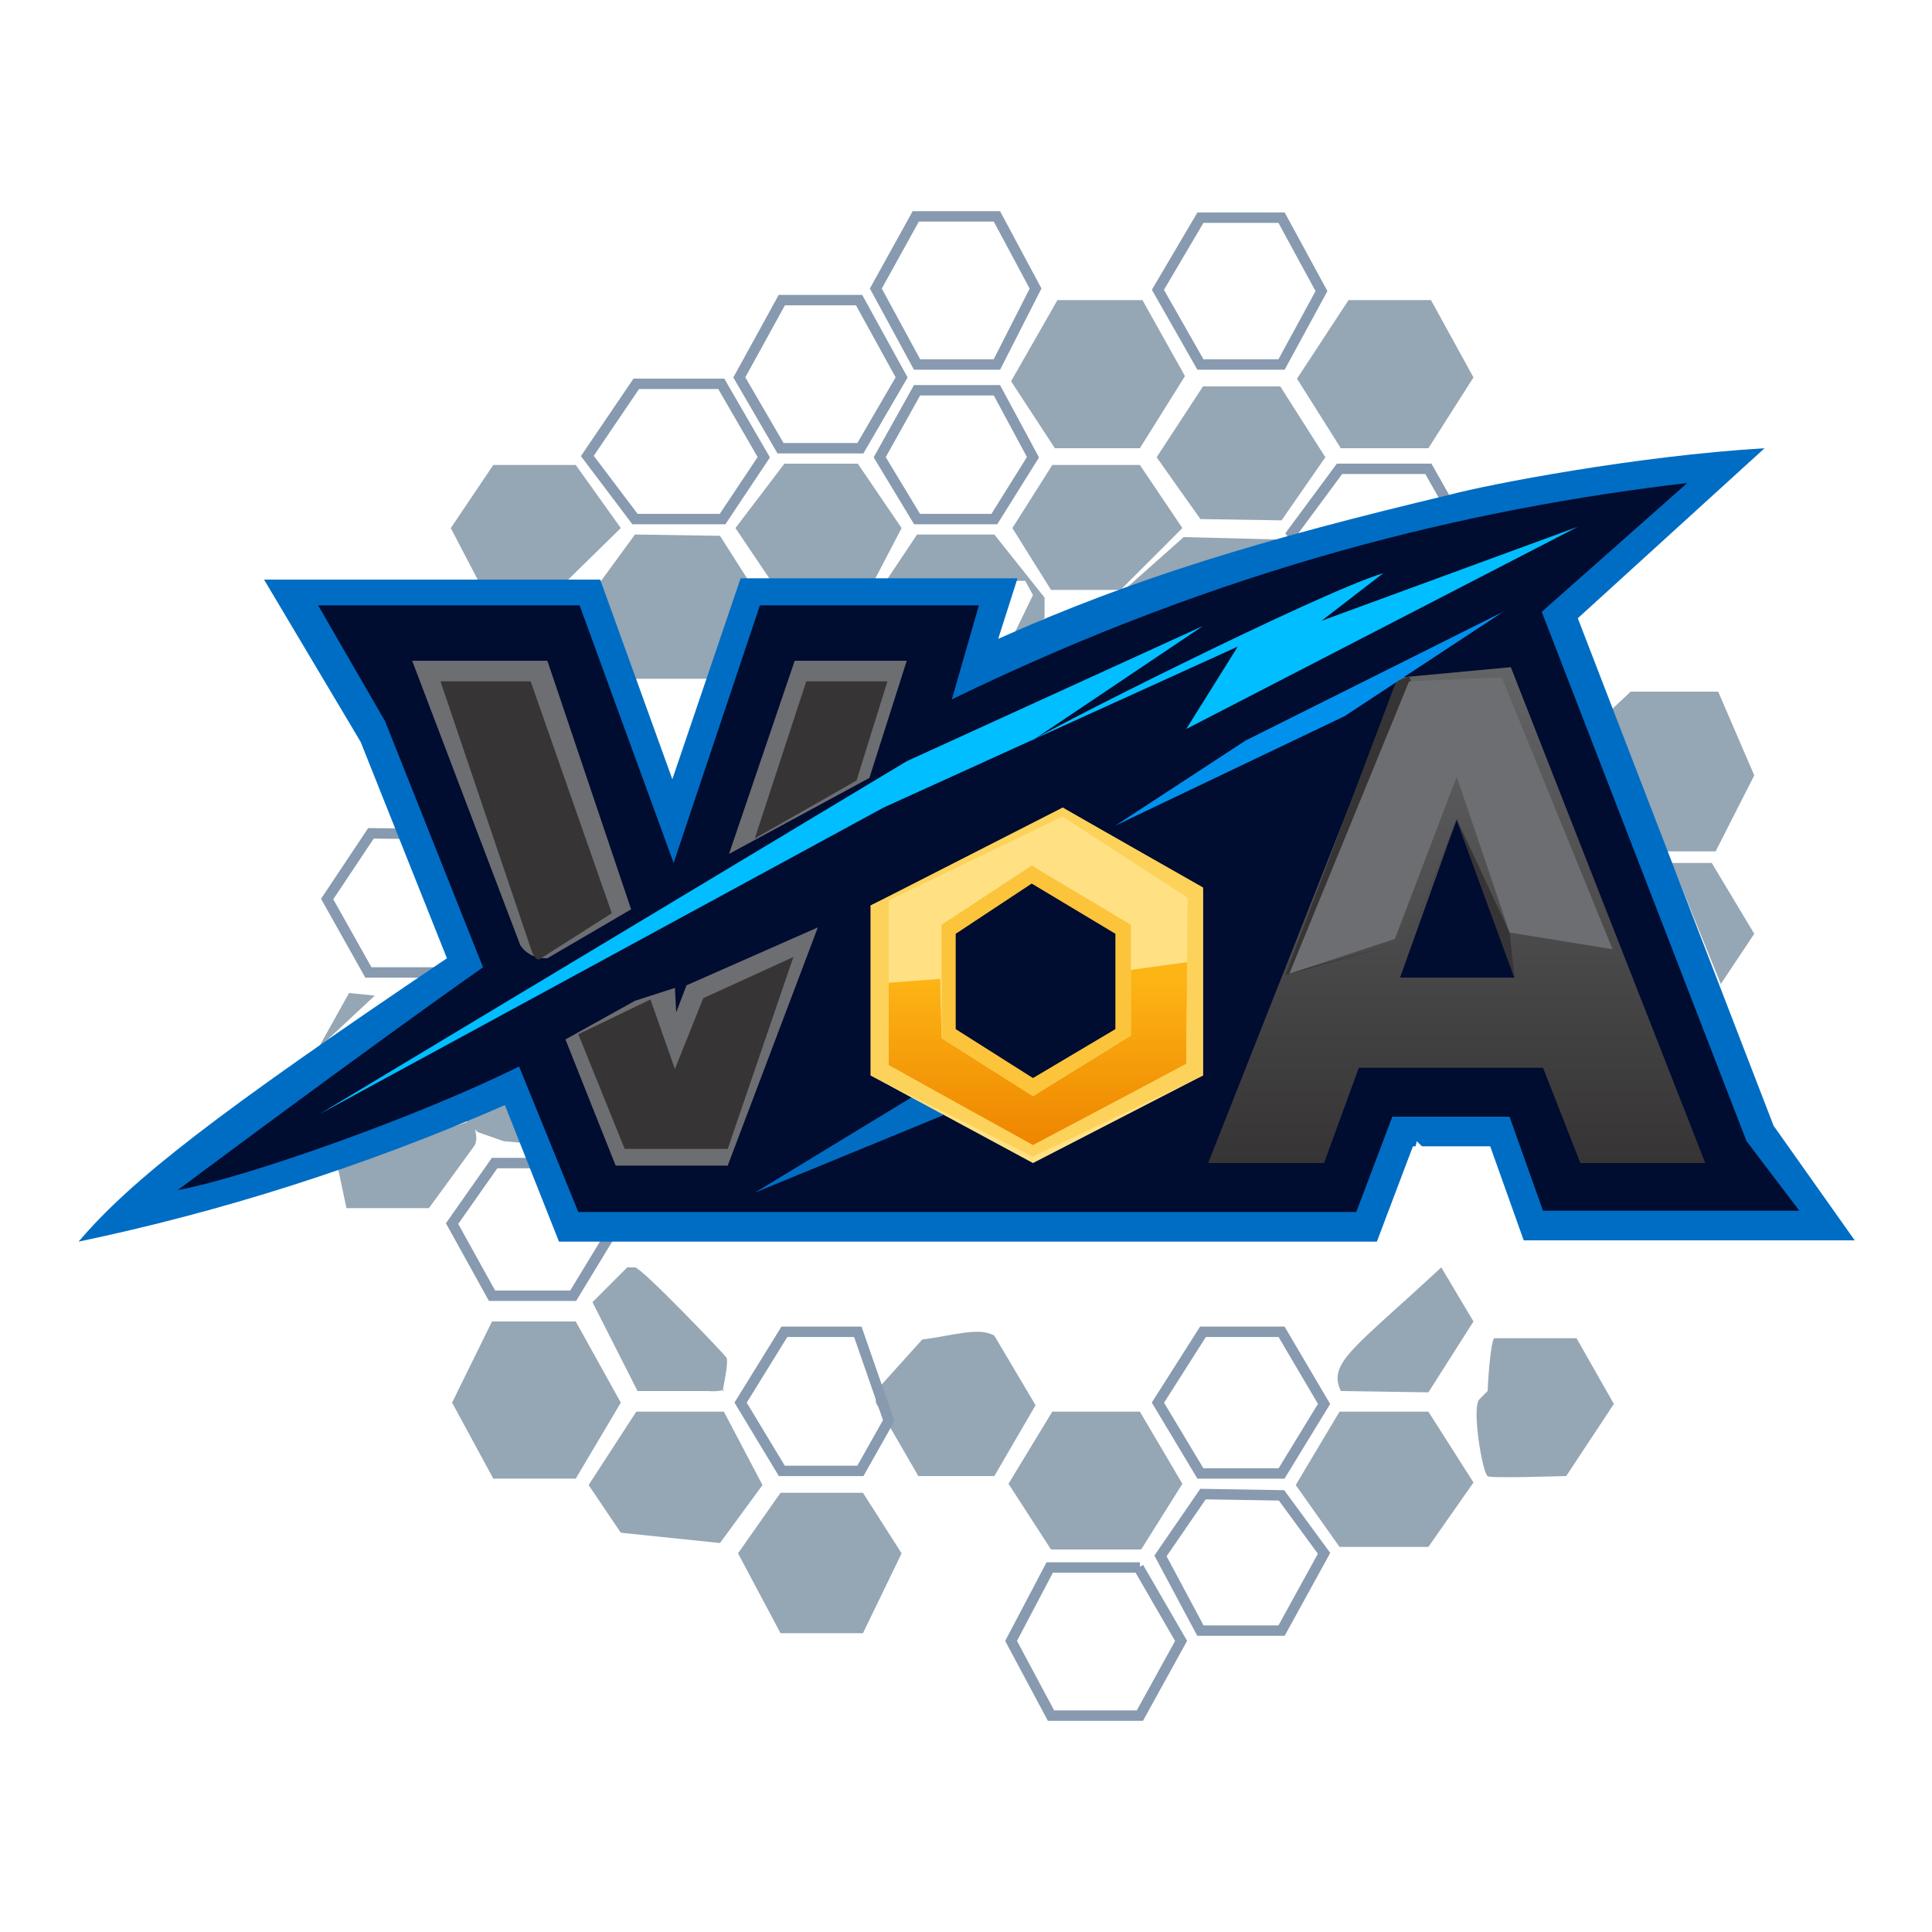
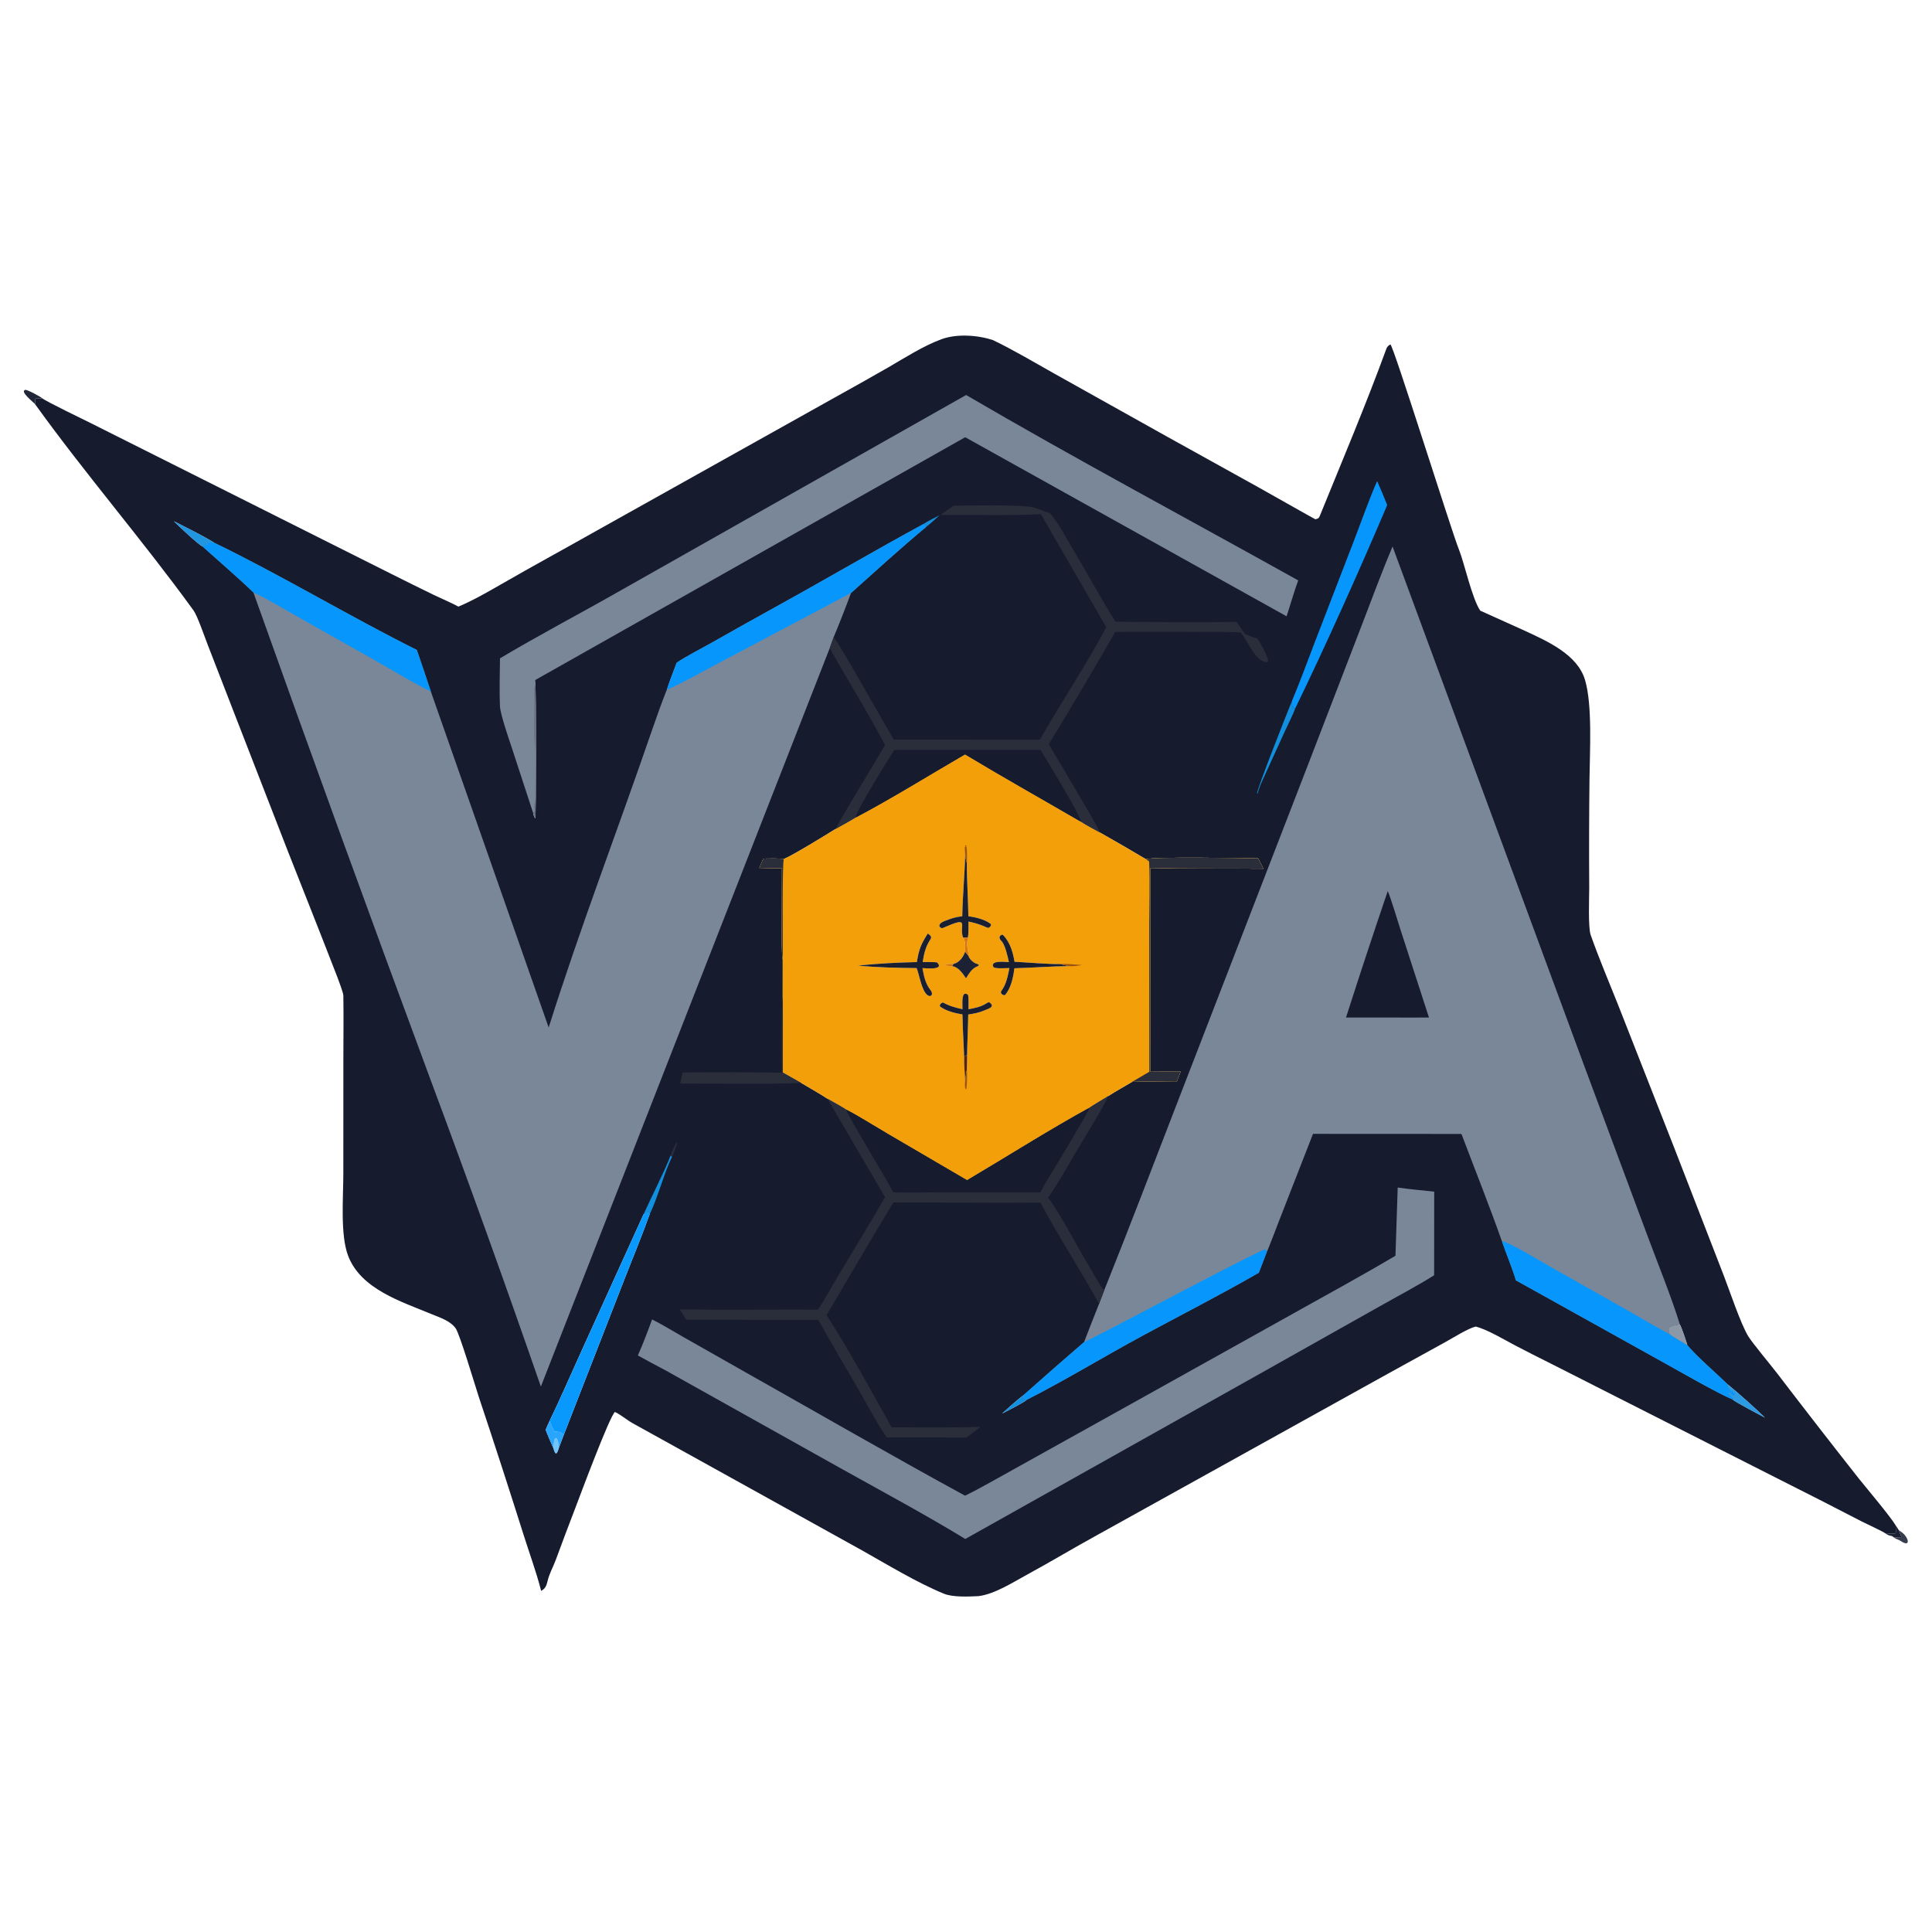
- <svg xmlns="http://www.w3.org/2000/svg" viewBox="0 0 150 150">
-   <style type="text/css">.cls-0 {fill:#95A6B4;}
- .cls-1 {fill:none;stroke:#879AAF;stroke-width:0.811;stroke-miterlimit:10;}
- .cls-2 {fill:#006DC4;}
- .cls-3 {fill:#000C30;}
- .cls-4 {fill:#006DC3;}
- .cls-5 {fill:url(#SVGID_1_);}
- .cls-6 {fill:#6D6E71;}
- .cls-7 {fill:#363435;}
- .cls-8 {fill:#FFE184;}
- .cls-9 {fill:url(#SVGID_2_);}
- .cls-10 {fill:#FCC43B;}
- .cls-11 {fill:#00BEFF;}
- .cls-12 {fill:#0091ED;}</style>
-   <polygon class="cls-0" points="44.7 36.1 38.3 36.1 35 41 37.4 45.6 43.5 45.6 48.2 41" />
-   <polygon class="cls-0" points="66.6 36 60.9 36 57.1 41 60.2 45.6 67.6 45.6 70 41" />
-   <polygon class="cls-0" points="55.9 41.6 49.3 41.5 46.3 45.6 48.8 52.7 55 52.7 58 44.9" />
-   <polygon class="cls-0" points="35.5 86.4 37.1 87.9 39.1 88.6 41.3 88.8 40 85.2" />
-   <polyline class="cls-0" points="27.1 77.1 24.7 81.4 29.1 77.3" />
-   <path class="cls-0" d="m36.6 87-10.4 3.5 0.7 3.3h6.4s3-4.1 3.5-4.8-0.2-2-0.2-2z" />
-   <polygon class="cls-0" points="38.2 102.6 35.1 108.9 38.3 114.8 44.7 114.8 48.2 108.9 44.7 102.6" />
-   <path class="cls-0" d="m46 101.1 3.5 6.9h5.5c1.1 0.1 1.6-0.3 1.1 0 0 0 0.5-2.3 0.3-2.6s-6.6-7-7.1-7-0.6 0-0.6 0l-2.7 2.7z" />
-   <polygon class="cls-0" points="48.2 119 55.9 119.8 59.2 115.3 56.2 109.6 49.4 109.6 45.7 115.3" />
-   <polygon class="cls-0" points="60.6 126.8 67 126.8 70 120.6 67 115.9 60.6 115.9 57.3 120.6" />
-   <path class="cls-0" d="m68 108.9 3.3 5.7h5.9l3.2-5.5-3.2-5.4c-1.2-0.7-3.2 0-5.6 0.3l-3.6 4" />
-   <polygon class="cls-0" points="78.3 115.2 81.6 120.3 88.6 120.3 91.8 115.2 88.5 109.6 81.7 109.6" />
-   <polygon class="cls-0" points="91.6 106.7 89.6 108.9 93.2 103.6" />
-   <polygon class="cls-0" points="93.6 103.4 99.6 103.6 99 103.1" />
-   <path class="cls-0" d="m104.3 108-0.2-0.4v0.4z" />
-   <path class="cls-0" d="m104.1 108c-1-2.2 0.9-3.2 7.8-9.6l2.5 4.2-3.5 5.5" />
-   <polygon class="cls-0" points="104 120.1 110.9 120.1 114.4 115.1 110.9 109.6 104 109.6 100.6 115.3" />
-   <path class="cls-0" d="m115.5 108c0-0.3 0.2-3.7 0.5-4.1h6.4l2.9 5.1-3.7 5.6c-0.2 0-6.1 0.2-6.1 0-0.4-0.2-1.3-5.5-0.6-6" />
-   <polygon class="cls-0" points="124.8 55.4 126.6 53.7 133.4 53.7 136.2 60.2 133.2 66.1 129.3 66.1" />
-   <polygon class="cls-0" points="129.8 67 132.9 67 136.2 72.5 133.6 76.4" />
-   <polygon class="cls-0" points="88.7 23.3 82.1 23.3 78.5 29.6 81.9 34.8 88.5 34.8 92 29.2" />
-   <polygon class="cls-0" points="88.5 36.1 81.7 36.1 78.6 41 81.6 45.8 87 45.8 91.8 41" />
-   <polygon class="cls-0" points="91.9 41.7 87.4 45.7 92 45.6 99.8 41.9" />
-   <polygon class="cls-0" points="99.4 30 93.4 30 89.8 35.5 93.2 40.3 99.5 40.4 102.9 35.5" />
-   <polygon class="cls-0" points="111.1 23.3 104.7 23.3 100.7 29.4 104.1 34.8 110.9 34.8 114.4 29.3" />
-   <polygon class="cls-1" points="56 29.8 49.4 29.8 45.6 35.4 49.3 40.3 56.1 40.3 59.3 35.5" />
-   <polygon class="cls-1" points="66.7 23.3 60.7 23.3 57.4 29.3 60.6 34.8 66.8 34.8 70 29.3" />
-   <polygon class="cls-1" points="77.4 16.8 71.1 16.8 68 22.4 71.2 28.3 77.4 28.3 80.4 22.4" />
-   <polygon class="cls-1" points="99.5 16.9 93.2 16.9 89.9 22.5 93.2 28.3 99.5 28.3 102.6 22.6" />
-   <polygon class="cls-1" points="77.4 30.3 71.2 30.3 68.3 35.5 71.2 40.3 77.2 40.3 80.2 35.5" />
-   <polygon class="cls-0" points="77.2 41.5 71.2 41.5 68.8 45.1 79.6 45.1 80.2 46.2 78.5 49.7 81.1 48 81.1 46.4" />
-   <polygon class="cls-1" points="44.6 90.3 38.4 90.3 35.1 95 38.2 100.6 44.5 100.6 47.6 95.5" />
-   <polygon class="cls-1" points="66.6 103.4 60.9 103.4 57.5 108.9 60.7 114.2 66.8 114.2 69 110.3" />
-   <polygon class="cls-1" points="99.5 116.1 93.4 116 90.1 120.8 93.2 126.6 99.5 126.6 102.8 120.6" />
-   <polyline class="cls-1" points="88.5 121.7 81.5 121.7 78.5 127.4 81.6 133.2 88.5 133.2 91.7 127.4 88.4 121.7" />
-   <polygon class="cls-1" points="99.5 103.4 93.4 103.4 89.9 108.9 93.2 114.4 99.5 114.4 102.8 109" />
-   <polygon class="cls-1" points="38.6 64.8 28.8 64.7 25.4 69.8 28.6 75.5 35.1 75.5 38.6 70.8" />
-   <polygon class="cls-1" points="110.9 36.4 104 36.4 100.3 41.4 103.6 45.6 110.9 45.6 113.5 41" />
-   <path class="cls-2" d="m137.7 87.4-15.2-39.4 14.5-13.2c-10 0.6-21.4 2.8-24.4 3.6-14.7 3.5-24.6 6.5-35.1 11.2l1.5-4.7h-21.5l-5.3 15.6-5.6-15.5h-26.1l7.5 12.6 6.7 16.8c-18.1 12.2-24.5 17.2-28.6 22 11-2.3 22.1-5.8 33.1-10.6l4.2 10.6h63.5l2.8-7.4h0.2-0.2 0.2l0.1-0.4 0.4 0.4h5.3l2.6 7.3h25.7l-6.3-8.9zm-32.5 6z" />
-   <path class="cls-3" d="m135.6 88.6-15.9-41.1 11.3-10c-17 2-35.9 6.5-57.1 16.8l2.1-7.3h-17l-6.7 20-7.3-20h-20.3l5.2 9 7.6 19.1c-9.8 6.9-23.7 17.3-23.7 17.3 5.4-1 18.9-5.8 26.5-9.6l4.6 11.3h60.4l2.8-7.4h9.1l2.6 7.3h19.9l-4.1-5.4z" />
-   <path class="cls-4" d="m73.2 86.6-14.6 6 12.5-7.6c1.5-0.7 2.2 1.6 2.1 1.6z" />
-   <linearGradient id="SVGID_1_" x1="113" x2="113" y1="51.81" y2="90.27" gradientUnits="userSpaceOnUse">
-     <stop stop-color="#636466" offset="0" />
-     <stop stop-color="#363435" offset="1" />
-   </linearGradient>
-   <path class="cls-5" d="m117.3 51.8-8.6 0.8-14.9 37.7h9l2.7-7.4h14.3l2.9 7.4h9.7l-15.1-38.5zm-8.6 24.1 4.4-12.3 4.5 12.3h-8.9z" />
-   <polyline class="cls-7" points="108.4 73.3 99.8 75.7 108.4 52.9 109.4 52.5 109.8 53.5 100.2 75.5" />
-   <polygon class="cls-6" points="109.4 52.9 116.6 52.6 125.2 73.7 117.2 72.4 113.1 60.3 108.3 72.9 100.1 75.6" />
-   <polygon class="cls-7" points="117.2 72.4 113.1 63.6 108.6 75.2 113.1 63.7 117.6 76" />
-   <polygon class="cls-6" points="53.3 76.5 63.5 72 56.5 90.5 47.8 90.5 43.9 80.7 49.3 77.7 52.4 76.7 52.5 78.6" />
-   <polygon class="cls-7" points="44.9 80.3 48.5 89.2 56.5 89.2 61.6 74.3 54.6 77.5 52.4 83 50.5 77.6" />
-   <polygon class="cls-6" points="61.7 51.3 56.6 66.3 67.5 60.4 70.4 51.3" />
-   <polygon class="cls-7" points="62.6 52.9 68.9 52.9 66.5 60.6 58.6 65.1" />
-   <path class="cls-6" d="m32 51.3 8.4 22.1c0.7 1 1.7 1 2.1 1l6.5-3.8-6.5-19.3h-10.5z" />
-   <path class="cls-7" d="m34.2 52.9 7 20.7c0.4 1.3 0.8 0.8 0.8 0.8l5.5-3.5-6.3-18h-7z" />
-   <path class="cls-8" d="m82.5 63-14.9 7.3v13.2l12.6 6.8 13.2-6.8v-14.5l-10.9-6.3zm4.1 16.9-6.4 3.8-6-3.8v-7.4l5.9-3.9 6.5 3.9v7.4z" />
-   <linearGradient id="SVGID_2_" x1="80.52" x2="80.52" y1="75.87" y2="88.91" gradientUnits="userSpaceOnUse">
-     <stop stop-color="#FDB515" offset="0" />
-     <stop stop-color="#EE8500" offset="1" />
-   </linearGradient>
-   <polygon class="cls-9" points="69 76.3 69 82.7 80.2 89 92.1 82.6 92.2 74.7 87.8 75.3 87.8 80.4 80.2 85.1 73.1 80.6 73 76" />
-   <path d="m80.2 89.8-12.6-6.3v-13.2l14.9-7.6 10.9 6.2v14.6l-13.2 6.3zm-11.2-7.1 11.2 6.2 11.9-6.3 0.1-12.9-9.7-6.3-13.5 6.5v12.8z" fill="#fdd25b" />
-   <polygon class="cls-10" points="80.2 85.1 73.1 80.6 73.1 71.8 80.1 67.2 87.8 71.8 87.8 80.4" />
-   <polygon class="cls-3" points="80.2 83.7 74.2 79.9 74.2 72.5 80.1 68.6 86.6 72.5 86.6 79.9" />
-   <path class="cls-11" d="m24.8 86.5 43.8-23.8 27.5-12.5-4 6.4 30.4-15.7-19.9 7.3 4.8-3.7c-5 1.5-27.2 12.7-27.4 13.1l13.4-9-23 10.5-45.6 27.4z" />
-   <polygon class="cls-12" points="86.6 64.1 96.7 57.5 116.7 47.5 104.4 55.6" />
+ <svg xmlns="http://www.w3.org/2000/svg" width="2048" height="2048" viewBox="0 0 2048 2048">
+   <path fill="#161B2E" d="M485.956 643.031C501.044 636.692 516.75 627.705 530.964 619.508C564.955 599.906 599.404 581.258 633.551 561.933L885.141 421.228C904.117 410.733 923.015 400.097 941.834 389.321C959.273 379.157 978.97 366.609 997.826 359.639C1014.11 353.62 1036.42 355.104 1052.69 360.584C1072.75 370.153 1096.63 384.202 1116.27 395.284L1237.55 463.079L1333.37 516.214C1338.45 518.984 1393.59 550.31 1394.36 550.467C1396.77 549.729 1397.83 549.831 1398.94 547.122C1422.98 488.027 1447.91 429.143 1469.8 369.217C1470.44 367.443 1472.24 365.933 1473.9 365.111C1477.34 366.941 1538.91 563.982 1546.57 582.625C1551.94 595.681 1560.38 634.554 1569.13 647.325L1615.96 668.459C1640.14 679.643 1672.12 693.745 1680.17 720.689C1688.19 747.517 1685.2 797.098 1684.93 825.646C1684.49 864.052 1684.39 902.461 1684.64 940.868C1684.63 951.6 1683.38 983.147 1686.17 991.044C1694.81 1015.54 1705.69 1041.23 1715.35 1065.45L1774.77 1216.78L1827.55 1352.88C1833.44 1368.23 1845.24 1403.32 1853.08 1416.28C1857.47 1423.54 1877.93 1448.01 1884.09 1456.1C1912.54 1493.32 1941.26 1530.33 1970.26 1567.13C1978.31 1577.21 2004.14 1607.72 2009.54 1617.09C2009.46 1629.09 2012.03 1624.38 1999.55 1626.02C1996.36 1623.51 1978.75 1615.52 1973.92 1613.03C1945.32 1598.18 1916.62 1583.53 1887.81 1569.09L1644.35 1445.66C1631.44 1439.25 1618.6 1432.72 1605.82 1426.05C1594.3 1419.98 1576.25 1409.1 1564.24 1406.21C1555.84 1408.32 1540.36 1418.14 1531.66 1422.92L1471.06 1456.3L1163.41 1627.03C1138.48 1640.64 1114.32 1655.31 1089.28 1668.89C1074.15 1677.09 1054.53 1689.86 1037.23 1691.97C1027.08 1692.46 1010.13 1693.32 1000.57 1689.39C971.735 1677.51 940.896 1658.72 913.884 1643.51L722.811 1537.56C705.524 1528 688.206 1518.45 670.945 1508.84C664.512 1505.26 657.584 1499.29 651.86 1496.75C646.359 1500.76 614.013 1587.67 610.049 1598.06C602.909 1616.56 595.92 1635.12 589.082 1653.73C586.109 1661.71 582.31 1667.8 580.27 1676.66C579.269 1681.01 577.705 1684.28 573.645 1686.4C568.374 1665.83 561.204 1646.64 554.861 1626.46C539.492 1577.79 523.726 1529.25 507.566 1480.83C503.819 1469.43 487.275 1413.77 482.952 1407.95C477.061 1400.01 466.392 1396.73 457.61 1393.08C425.495 1379.76 382.838 1366.73 369.136 1331.49C360.495 1309.27 363.942 1269.22 363.938 1244.63L363.987 1119.95C364.058 1098.62 364.278 1076.63 363.969 1055.26C363.929 1052.51 358.738 1038.69 357.539 1035.59C340.304 991.022 322.57 946.601 305.079 902.137L247.276 753.348L219.993 682.984C216.979 675.205 209.255 652.766 205.13 647.067C151.458 572.928 90.502 502.594 37.149 428.384C37.447 420.407 36.169 422.479 45.158 422.402C48.177 425.201 90.36 445.642 95.85 448.338L241.481 521.409L414.618 608.283C429.625 615.842 444.688 623.29 459.804 630.626C467.75 634.43 478.624 639.056 485.956 643.031ZM885.503 878.879C876.522 884.586 839.773 907.074 830.951 910.584C824.873 909.721 815.581 910.067 809.172 910.13L804.905 920.039C812.719 920.15 821.164 920.436 828.921 920.165L828.772 982.327C828.761 990.451 828.327 1010.22 829.746 1017.55C829.818 1030.78 829.811 1044.01 829.725 1057.24C830.273 1083.78 829.431 1110.4 829.844 1136.91L849.277 1147.92C857.869 1153.04 868.922 1159.26 877.097 1164.64C880.501 1166.58 894.743 1174.4 897.023 1176.29C908.502 1182.03 928.149 1194.4 939.847 1201.24L1025.12 1251.13C1066.78 1226.52 1113 1197.23 1154.85 1174.29C1156.41 1172.83 1172.26 1163.4 1175.13 1161.65C1182.73 1156.76 1192.1 1151.55 1199.98 1146.89C1212.05 1146.05 1234.41 1146.73 1247.33 1146.75L1251.51 1136.04C1240.78 1135.94 1230.04 1135.97 1219.31 1136.12L1219.33 920.077C1258.68 921.026 1299.68 920.502 1339.24 920.88C1337.64 917.342 1335.46 913.424 1333.64 909.942C1317.74 909.591 1221.33 907.986 1214.83 910.853C1198.68 901.244 1182.43 891.823 1166.06 882.591C1160.11 879.293 1151.16 874.653 1145.75 870.991C1104.57 847.078 1063.88 824.236 1022.96 799.614C985.539 821.352 944.964 846.57 907.127 866.542C900.216 870.827 892.633 874.897 885.503 878.879ZM1831.19 1467.26C1831.02 1475.08 1839.82 1475.15 1838.94 1478.04C1837.4 1483.15 1834.2 1474.95 1832.86 1476.27C1830.53 1476.64 1835.91 1480.75 1836.5 1481.21C1837.6 1482.2 1837.31 1482.55 1836.67 1483.56C1838.48 1485.68 1866.93 1500.71 1870.94 1502.72C1859.17 1491.38 1843.78 1477.6 1831.19 1467.26ZM578.414 1515.65C581.128 1522.82 583.504 1528.08 586.575 1535.07C589.012 1544.45 590.819 1540.65 592.606 1534.31L597.679 1520.92L661.086 1358.22C670.163 1334.86 680.445 1310.35 688.748 1286.89C686.662 1283.63 685.565 1285.8 682.125 1287.32L616.517 1431.84C605.45 1456.18 594.072 1482.55 582.491 1506.48C580.976 1509.53 579.755 1512.53 578.414 1515.65ZM1788.66 1425.93C1787.58 1421.97 1782.67 1407.45 1780.71 1403.89C1772.79 1406.08 1766.03 1405.42 1770.37 1414.56C1775.08 1418.15 1783.3 1422.47 1788.66 1425.93ZM567.35 720.881C564.529 740.53 569.838 855.313 565.484 862.844C565.947 865.361 566.143 865.4 567.429 867.668C568.326 865.644 568.498 731.082 567.35 720.881ZM1062.34 1498.4C1066.39 1496.37 1086.13 1486.27 1088.26 1483.92C1085.02 1482.25 1085.53 1482.4 1085.2 1478.71C1079.9 1482.66 1067.21 1493.84 1062.34 1498.4ZM227.119 575.351C215.768 568.154 196.529 558.753 184.27 552.49C189.125 557.389 209.882 576.914 214.834 579.414C218.463 576.785 216.966 578.349 220.382 577.156C221.392 575.28 219.1 575.567 218.51 574.569L218.553 574.523C217.804 574.73 226.766 575.361 227.119 575.351Z" />
+   <path fill="#7A8799" d="M1476.15 579.291L1678.49 1127.5L1746.45 1310.12C1756.9 1338.2 1772.05 1375.62 1780.71 1403.89C1772.79 1406.08 1766.03 1405.42 1770.37 1414.56C1775.08 1418.15 1783.3 1422.47 1788.66 1425.93C1798.96 1438.36 1819.1 1455.42 1831.19 1467.26C1831.02 1475.08 1839.82 1475.15 1838.94 1478.04C1837.4 1483.15 1834.2 1474.95 1832.86 1476.27C1830.53 1476.64 1835.91 1480.75 1836.5 1481.21C1837.6 1482.2 1837.31 1482.55 1836.67 1483.56C1820.75 1476.99 1778 1452.33 1761.22 1443.08L1606.92 1357.22C1603.17 1344.47 1596.62 1329.02 1592.12 1315.81C1578.43 1277.15 1563.66 1240.24 1549.2 1202.03L1391.84 1201.95L1356.91 1291.41C1355.23 1295.71 1344.43 1324.29 1342.89 1327.01L1334.41 1349.14C1295.11 1371.87 1250.59 1394.58 1210.31 1416.37C1170.68 1437.82 1127.75 1463.89 1088.26 1483.92C1085.02 1482.25 1085.53 1482.4 1085.2 1478.71C1106.34 1459.84 1127.66 1441.17 1149.15 1422.71C1154.35 1409.14 1159.65 1395.61 1165.05 1382.13L1170.42 1368.01C1197.62 1300.21 1223.94 1230.92 1250.37 1162.71L1387.74 807.582L1444.19 661.009C1454.4 634.543 1465.12 605.35 1476.15 579.291Z" />
+   <path fill="#0797FC" d="M1592.12 1315.81C1597.55 1315.41 1637.26 1339.29 1644.25 1343.27L1727.19 1390.13C1740.92 1397.89 1756.57 1407.36 1770.37 1414.56C1775.08 1418.15 1783.3 1422.47 1788.66 1425.93C1798.96 1438.36 1819.1 1455.42 1831.19 1467.26C1831.02 1475.08 1839.82 1475.15 1838.94 1478.04C1837.4 1483.15 1834.2 1474.95 1832.86 1476.27C1830.53 1476.64 1835.91 1480.75 1836.5 1481.21C1837.6 1482.2 1837.31 1482.55 1836.67 1483.56C1820.75 1476.99 1778 1452.33 1761.22 1443.08L1606.92 1357.22C1603.17 1344.47 1596.62 1329.02 1592.12 1315.81Z" />
+   <path fill="#0797FC" d="M1149.15 1422.71C1173.37 1411.48 1335.5 1324.32 1341.78 1324.22L1342.89 1327.01L1334.41 1349.14C1295.11 1371.87 1250.59 1394.58 1210.31 1416.37C1170.68 1437.82 1127.75 1463.89 1088.26 1483.92C1085.02 1482.25 1085.53 1482.4 1085.2 1478.71C1106.34 1459.84 1127.66 1441.17 1149.15 1422.71Z" />
+   <path fill="#161B2E" d="M1471.08 944.566C1474.05 951.039 1482.23 978.267 1484.79 986.183L1514.76 1078.61C1499.53 1078.78 1484.01 1078.61 1468.75 1078.59L1426.83 1078.59C1441.17 1033.78 1455.92 989.106 1471.08 944.566Z" />
+   <path fill="#7A8799" d="M717.27 702.504C726.268 696.299 744.534 686.865 754.723 681.139C778.566 667.606 802.487 654.214 826.488 640.965C877.663 612.755 928.323 582.929 979.654 555.1C980.412 556.221 981.148 557.356 981.861 558.506C955.327 580.426 927.906 605.591 902.129 628.583C896.303 644.318 890.167 659.937 883.726 675.43L879.544 687.056L573.34 1469.85C535.468 1360.53 496.321 1251.66 455.908 1143.26C392.365 971.906 329.93 800.143 268.608 627.982C252.259 612.229 231.915 594.807 214.834 579.414C218.463 576.785 216.966 578.349 220.382 577.156C221.392 575.28 219.1 575.567 218.51 574.569L218.553 574.523C217.804 574.73 226.766 575.361 227.119 575.351C298.142 609.756 370.803 653.558 441.847 688.965C446.902 703.659 451.868 718.384 456.747 733.137L581.619 1089.2C614.725 984.08 654.883 879.597 690.7 775.323C695.729 760.68 701.13 745.542 706.825 731.154C709.658 722.152 713.938 711.483 717.27 702.504Z" />
+   <path fill="#0797FC" d="M214.834 579.414C218.463 576.785 216.966 578.349 220.382 577.156C221.392 575.28 219.1 575.567 218.51 574.569L218.553 574.523C217.804 574.73 226.766 575.361 227.119 575.351C298.142 609.756 370.803 653.558 441.847 688.965C446.902 703.659 451.868 718.384 456.747 733.137C439.26 724.578 415.231 710.184 398.067 700.367L316.062 654.091C302.45 646.417 282.359 634.281 268.608 627.982C252.259 612.229 231.915 594.807 214.834 579.414Z" />
+   <path fill="#0797FC" d="M717.27 702.504C726.268 696.299 744.534 686.865 754.723 681.139C778.566 667.606 802.487 654.214 826.488 640.965C877.663 612.755 928.323 582.929 979.654 555.1C980.412 556.221 981.148 557.356 981.861 558.506C955.327 580.426 927.906 605.591 902.129 628.583L767.245 700.032C753.365 707.27 719.439 726.238 706.825 731.154C709.658 722.152 713.938 711.483 717.27 702.504Z" />
+   <path fill="#F29F0A" d="M907.127 866.542C944.964 846.57 985.539 821.352 1022.96 799.614C1063.88 824.236 1104.57 847.078 1145.75 870.991C1151.16 874.653 1160.11 879.293 1166.06 882.591C1182.43 891.823 1198.68 901.244 1214.83 910.853C1221.33 907.986 1317.74 909.591 1333.64 909.942C1335.46 913.424 1337.64 917.342 1339.24 920.88C1299.68 920.502 1258.68 921.026 1219.33 920.077L1219.31 1136.12C1230.04 1135.97 1240.78 1135.94 1251.51 1136.04L1247.33 1146.75C1234.41 1146.73 1212.05 1146.05 1199.98 1146.89C1192.1 1151.55 1182.73 1156.76 1175.13 1161.65C1172.26 1163.4 1156.41 1172.83 1154.85 1174.29C1113 1197.23 1066.78 1226.52 1025.12 1251.13L939.847 1201.24C928.149 1194.4 908.502 1182.03 897.023 1176.29C894.743 1174.4 880.501 1166.58 877.097 1164.64C868.922 1159.26 857.869 1153.04 849.277 1147.92L829.844 1136.91C829.431 1110.4 830.273 1083.78 829.725 1057.24C829.811 1044.01 829.818 1030.78 829.746 1017.55C828.327 1010.22 828.761 990.451 828.772 982.327L828.921 920.165C821.164 920.436 812.719 920.15 804.905 920.039L809.172 910.13C815.581 910.067 824.873 909.721 830.951 910.584C839.773 907.074 876.522 884.586 885.503 878.879C892.633 874.897 900.216 870.827 907.127 866.542ZM971.932 1019.86C951.031 1020.25 930.155 1021.47 909.352 1023.52C928.286 1025.54 952.552 1026.04 971.695 1026.22C974.36 1033.37 975.161 1040.58 978.966 1049.01C984.031 1060.24 991.033 1055.52 986.419 1049.6C980.845 1042.46 979.475 1035 977.858 1026.22C980.186 1026.21 1001.76 1028.82 993.405 1020.31C992.846 1019.74 980.388 1019.81 978.078 1019.77C979.554 1010.85 981.045 1003.76 986.131 995.981C988.259 992.727 986.105 991.584 983.501 989.542C976.171 1001.19 974.105 1006.21 971.932 1019.86ZM1022 1120.12C1021.7 1128.39 1022.84 1137.58 1023.09 1146.14C1023.83 1141.48 1023.91 1138.35 1024.95 1133.59C1024.98 1128.46 1025.31 1123.33 1025.18 1118.21C1025.35 1104.1 1026.2 1089.81 1026.36 1075.43C1032.29 1074.52 1037.71 1073.59 1043.51 1071.06C1047.2 1069.44 1055.76 1067.39 1048.75 1062.52C1047.83 1061.88 1045.09 1064.06 1044.58 1064.23C1039.13 1067.58 1032.81 1068.6 1026.63 1069.84C1026.6 1066.2 1027.12 1057.75 1026.08 1054.62C1025.81 1053.8 1022.55 1052.44 1021.45 1054.49C1019.52 1058.06 1020.29 1065.96 1020.25 1069.8C1012.92 1068.12 1006.6 1066.55 999.964 1062.86C998.525 1062.05 994.836 1065.62 996.789 1067.18C1003.59 1071.99 1012.18 1073.97 1020.23 1075.33C1020.45 1090.1 1021.53 1105.27 1022 1120.12ZM1010.71 1021.81C1009.25 1021.79 1003.12 1021.37 1002.33 1022.7C1002.39 1022.82 1002.45 1022.95 1002.51 1023.08L1004.13 1023.67L1003.22 1023.49C1005.52 1024.26 1006.82 1024.12 1009.24 1024.11C1016.25 1025.24 1020.26 1031.64 1024.01 1037.03C1026.92 1032.42 1029.87 1027.17 1035.03 1024.86C1037.13 1023.92 1039.05 1022.95 1036.11 1021.91C1035.54 1021.71 1034.97 1021.51 1034.41 1021.31C1031.05 1019.87 1027.66 1016.65 1026.62 1013.19C1026.4 1004.15 1024.13 1005.68 1025.89 994.127C1026.92 989.314 1026.54 982.108 1026.69 976.885C1027.95 977.182 1029.21 977.472 1030.47 977.755C1036.07 978.971 1041.57 981.146 1046.76 983.447C1048.69 984.305 1051.72 980.535 1049.97 979.219C1043.65 974.484 1033.9 972.225 1026.51 971.231C1026.3 952.767 1024.78 932.457 1024.89 914.628C1023.58 910.51 1023.56 909.507 1023.13 904.977C1022.74 926.337 1020.42 949.212 1020.03 971.235C1011.42 972.373 1008.74 973.52 1001.58 976.237C991.59 980.026 997.002 984.785 999.393 983.733C1029.56 970.451 1016.18 980.639 1020.83 993.656C1023.96 997.883 1022.98 1003.49 1023.08 1008.78C1021.13 1014.53 1016.94 1020.37 1010.71 1021.81ZM1075.32 1026.41C1094.16 1025.9 1114.84 1024.27 1133.04 1024.1C1129.99 1023.45 1126.96 1022.73 1123.94 1021.95C1111.42 1022.18 1088.92 1020.17 1075.45 1019.54C1073.68 1009.07 1070.86 999.244 1063.34 991.149C1062.3 990.025 1056.62 992.569 1061.5 997.448C1065.5 1001.44 1068.29 1014.37 1069.48 1019.87C1066.63 1019.89 1049.26 1017.47 1053 1025C1054.1 1027.21 1066.89 1026.19 1070.03 1026.18C1068.45 1033.98 1066.7 1043.5 1061.77 1049.96C1059.07 1053.52 1064.55 1055.84 1065.58 1054.6C1071.87 1047.03 1074.08 1035.91 1075.32 1026.41Z" />
+   <path fill="#2A2E3B" d="M1214.83 910.853C1221.33 907.986 1317.74 909.591 1333.64 909.942C1335.46 913.424 1337.64 917.342 1339.24 920.88C1299.68 920.502 1258.68 921.026 1219.33 920.077L1219.31 1136.12C1230.04 1135.97 1240.78 1135.94 1251.51 1136.04L1247.33 1146.75C1234.41 1146.73 1212.05 1146.05 1199.98 1146.89L1218.32 1136.12L1218.22 980.724C1218.28 959.638 1218.96 935.558 1218.18 914.323C1218.11 912.365 1217.23 912.541 1214.83 910.853Z" />
+   <path fill="#2A2E3B" d="M809.172 910.13C815.581 910.067 824.873 909.721 830.951 910.584C828.921 913.687 830.042 1005.24 829.746 1017.55C828.327 1010.22 828.761 990.451 828.772 982.327L828.921 920.165C821.164 920.436 812.719 920.15 804.905 920.039L809.172 910.13Z" />
+   <path fill="#161B2E" fill-opacity="0.984" d="M983.501 989.542C986.105 991.584 988.259 992.727 986.131 995.981C981.045 1003.76 979.554 1010.85 978.078 1019.77C980.388 1019.81 992.846 1019.74 993.405 1020.31C1001.76 1028.82 980.186 1026.21 977.858 1026.22C979.475 1035 980.845 1042.46 986.419 1049.6C991.033 1055.52 984.031 1060.24 978.966 1049.01C975.161 1040.58 974.36 1033.37 971.695 1026.22C952.552 1026.04 928.286 1025.54 909.352 1023.52C930.155 1021.47 951.031 1020.25 971.932 1019.86C974.105 1006.21 976.171 1001.19 983.501 989.542Z" />
+   <path fill="#161B2E" fill-opacity="0.988" d="M1069.48 1019.87C1068.29 1014.37 1065.5 1001.44 1061.5 997.448C1056.62 992.569 1062.3 990.025 1063.34 991.149C1070.86 999.244 1073.68 1009.07 1075.45 1019.54C1088.92 1020.17 1111.42 1022.18 1123.94 1021.95C1126.96 1022.73 1129.99 1023.45 1133.04 1024.1C1114.84 1024.27 1094.16 1025.9 1075.32 1026.41C1074.08 1035.91 1071.87 1047.03 1065.58 1054.6C1064.55 1055.84 1059.07 1053.52 1061.77 1049.96C1066.7 1043.5 1068.45 1033.98 1070.03 1026.18C1066.89 1026.19 1054.1 1027.21 1053 1025C1049.26 1017.47 1066.63 1019.89 1069.48 1019.87Z" />
+   <path fill="#161B2E" fill-opacity="0.984" d="M1023.13 904.977C1023.56 909.507 1023.58 910.51 1024.89 914.628C1024.78 932.457 1026.3 952.767 1026.51 971.231C1033.9 972.225 1043.65 974.484 1049.97 979.219C1051.72 980.535 1048.69 984.305 1046.76 983.447C1041.57 981.146 1036.07 978.971 1030.47 977.755C1029.21 977.472 1027.95 977.182 1026.69 976.885C1026.54 982.108 1026.92 989.314 1025.89 994.127L1020.83 993.656C1016.18 980.639 1029.56 970.451 999.393 983.733C997.002 984.785 991.59 980.026 1001.58 976.237C1008.74 973.52 1011.42 972.373 1020.03 971.235C1020.42 949.212 1022.74 926.337 1023.13 904.977Z" />
+   <path fill="#161B2E" fill-opacity="0.984" d="M1020.25 1069.8C1020.29 1065.96 1019.52 1058.06 1021.45 1054.49C1022.55 1052.44 1025.81 1053.8 1026.08 1054.62C1027.12 1057.75 1026.6 1066.2 1026.63 1069.84C1032.81 1068.6 1039.13 1067.58 1044.58 1064.23C1045.09 1064.06 1047.83 1061.88 1048.75 1062.52C1055.76 1067.39 1047.2 1069.44 1043.51 1071.06C1037.71 1073.59 1032.29 1074.52 1026.36 1075.43C1026.2 1089.81 1025.35 1104.1 1025.18 1118.21C1024.1 1119.03 1023.18 1119.47 1022 1120.12C1021.53 1105.27 1020.45 1090.1 1020.23 1075.33C1012.18 1073.97 1003.59 1071.99 996.789 1067.18C994.836 1065.62 998.525 1062.05 999.964 1062.86C1006.6 1066.55 1012.92 1068.12 1020.25 1069.8Z" />
+   <path fill="#161B2E" fill-opacity="0.969" d="M1023.08 1008.78C1024.25 1010.34 1025.38 1011.7 1026.62 1013.19C1027.66 1016.65 1031.05 1019.87 1034.41 1021.31C1034.97 1021.51 1035.54 1021.71 1036.11 1021.91C1039.05 1022.95 1037.13 1023.92 1035.03 1024.86C1029.87 1027.17 1026.92 1032.42 1024.01 1037.03C1020.26 1031.64 1016.25 1025.24 1009.24 1024.11L1010.71 1021.81C1016.94 1020.37 1021.13 1014.53 1023.08 1008.78Z" />
+   <path fill="#522203" fill-opacity="0.988" d="M1022 1120.12C1023.18 1119.47 1024.1 1119.03 1025.18 1118.21C1025.31 1123.33 1024.98 1128.46 1024.95 1133.59C1023.91 1138.35 1023.83 1141.48 1023.09 1146.14C1022.84 1137.58 1021.7 1128.39 1022 1120.12Z" />
+   <path fill="#D8720B" fill-opacity="0.984" d="M1020.83 993.656L1025.89 994.127C1024.13 1005.68 1026.4 1004.15 1026.62 1013.19C1025.38 1011.7 1024.25 1010.34 1023.08 1008.78C1022.98 1003.49 1023.96 997.883 1020.83 993.656Z" />
+   <path fill="#9A5312" d="M1023.13 904.977C1022.76 902.381 1022.97 900.551 1022.74 898.053L1023.83 897.213L1022.74 896.926L1023.6 896.242C1023.54 895.947 1023.48 895.651 1023.42 895.356C1025.63 896.516 1025.06 912.038 1024.89 914.628C1023.58 910.51 1023.56 909.507 1023.13 904.977Z" />
+   <path fill="#9A5312" d="M1123.94 1021.95C1131.88 1021.55 1138.84 1022.42 1146.76 1022.93C1142.37 1023.79 1137.5 1024.56 1133.04 1024.1C1129.99 1023.45 1126.96 1022.73 1123.94 1021.95Z" />
+   <path fill="#9A5312" d="M1023.09 1146.14C1023.83 1141.48 1023.91 1138.35 1024.95 1133.59C1025.23 1140.04 1025.23 1147.98 1024.4 1154.37C1024.22 1154.43 1024.03 1154.5 1023.85 1154.57C1022.4 1153.94 1022.9 1147.6 1023.09 1146.14Z" />
+   <path fill="#D8720B" fill-opacity="0.988" d="M1009.24 1024.11C1006.82 1024.12 1005.52 1024.26 1003.22 1023.49L1004.13 1023.67L1002.51 1023.08C1002.45 1022.95 1002.39 1022.82 1002.33 1022.7C1003.12 1021.37 1009.25 1021.79 1010.71 1021.81L1009.24 1024.11Z" />
+   <path fill="#7A8799" d="M1024.12 418.722C1138.21 485.442 1260.18 550.566 1376.15 615.241C1371.93 626.696 1367.79 641.326 1363.83 653.302L1023.16 463.485L567.35 720.881C564.529 740.53 569.838 855.313 565.484 862.844L543.326 795.071C540.091 785.196 530.414 757.703 529.97 748.659C529.257 734.133 529.836 712.858 530.019 697.862C569.028 674.49 614.098 650.819 654.164 628.034L1024.12 418.722Z" />
+   <path fill="#7A8799" d="M1481.62 1258.84C1493.81 1260.63 1507.95 1261.84 1520.32 1263.17L1520.24 1351.82C1503.85 1362.28 1480.11 1374.8 1462.9 1384.57L1339.29 1454.1L1023.22 1631.39C982.775 1606.63 934.598 1580.69 892.934 1557.45L705.961 1452.9C695.975 1447.65 686.039 1442.3 676.153 1436.85C681.609 1424.62 686.658 1411.29 691.214 1398.71C699.755 1402.72 715.447 1412.24 724.139 1417.17L789.61 1454.3C866.421 1497.63 945.671 1543.33 1022.98 1585.47C1038.67 1577.98 1061.23 1564.77 1076.98 1556.17L1204.04 1485.44L1376.98 1388.99C1410.76 1370.09 1446.05 1350.86 1479.25 1331.11L1481.62 1258.84Z" />
+   <path fill="#2A2E3B" d="M1175.13 1161.65C1166.08 1179.83 1151.26 1203.13 1140.68 1221.09C1132.91 1234.29 1119.56 1257.95 1111 1269.54C1126.62 1290.62 1140.56 1319.78 1154.58 1342.38C1158.18 1348.19 1166.32 1363.66 1170.42 1368.01L1165.05 1382.13C1145.59 1346.62 1121.23 1309.33 1102.95 1274.87C1051.11 1275.35 998.848 1274.55 946.97 1274.73C923.089 1313.98 899.64 1354.46 876.19 1394.07C898.332 1428.11 924.982 1477.04 945.205 1513.03C976.034 1513.03 1008.67 1513.53 1039.34 1512.55C1034.9 1516.53 1029.13 1520.37 1024.21 1523.87L940.057 1523.79C930.947 1510.98 918.995 1488.47 910.772 1474.23C896.455 1449.43 881.299 1424.15 867.521 1399.15L727.686 1398.99L720.546 1388.07C769.013 1388.63 818.469 1388.11 867.047 1388.25C870.338 1383.46 873.613 1378.18 876.492 1373.12C896.435 1338.08 918.319 1304 938.138 1268.92L877.097 1164.64C880.501 1166.58 894.743 1174.4 897.023 1176.29C908.502 1182.03 928.149 1194.4 939.847 1201.24L1025.12 1251.13C1066.78 1226.52 1113 1197.23 1154.85 1174.29C1156.41 1172.83 1172.26 1163.4 1175.13 1161.65Z" />
+   <path fill="#161B2E" d="M1025.12 1251.13C1066.78 1226.52 1113 1197.23 1154.85 1174.29C1152.25 1180.8 1146.88 1189.33 1143.21 1195.6C1134.61 1210.31 1125.9 1224.95 1117.07 1239.52C1113.62 1245.25 1105.4 1258.29 1102.78 1263.98L998.445 1263.91C983.63 1263.91 960.864 1264.72 946.922 1263.83C936.205 1244.18 924.33 1225.15 913.181 1205.78C909.664 1199.67 899.147 1182.34 897.023 1176.29C908.502 1182.03 928.149 1194.4 939.847 1201.24L1025.12 1251.13Z" />
+   <path fill="#2A2E3B" d="M1010.94 536.003C1036.21 535.908 1065.34 534.955 1090.39 537.017C1098.49 537.683 1105.61 542.239 1112.86 543.796C1122.11 554.513 1131.46 572.353 1138.8 584.626C1153.44 609.09 1167.19 634.823 1182.39 658.934C1225.22 659.593 1268.06 659.724 1310.89 659.327C1313.9 663.539 1316.8 667.551 1319.57 671.941C1323.53 673.5 1329.05 675.866 1333.02 676.97C1336.9 683.063 1342.71 693.367 1344.37 700.291L1343.59 701.845C1330.93 702.538 1323.42 680.013 1315.18 670.444C1309.84 670.128 1304.55 669.939 1299.2 669.929C1260.25 669.857 1221.18 669.382 1182.23 669.837C1159.22 709.85 1135.71 749.575 1111.71 789.002C1123.9 809.281 1135.95 829.644 1147.86 850.089C1152.82 858.617 1162.39 874.311 1166.06 882.591C1160.11 879.293 1151.16 874.653 1145.75 870.991C1104.57 847.078 1063.88 824.236 1022.96 799.614C985.539 821.352 944.964 846.57 907.127 866.542C900.216 870.827 892.633 874.897 885.503 878.879C901.673 849.914 921.22 818.769 938.189 789.794C920.977 756.83 898.061 720.154 879.544 687.056L883.726 675.43C889.949 683.725 900.027 701.804 905.568 711.251L947.383 783.962L1102.41 784.039C1124.13 745.509 1152.48 703.334 1172.67 664.882L1103.38 545.005C1071 546.857 1029.94 545.574 996.736 545.869L1010.94 536.003Z" />
+   <path fill="#161B2E" d="M948.015 794.962L1103 794.966C1109.04 805.134 1145.13 863.477 1145.75 870.991C1104.57 847.078 1063.88 824.236 1022.96 799.614C985.539 821.352 944.964 846.57 907.127 866.542C906.349 861.217 943.045 802.694 948.015 794.962Z" />
+   <path fill="#0797FC" d="M1369.53 743.012C1378.23 722.429 1385.89 701.148 1393.93 680.27L1435.67 572.053C1442.77 553.602 1451.91 527.595 1459.84 509.967C1463.56 518.37 1467.12 526.845 1470.5 535.388C1441.45 603.785 1405.13 684.854 1372.77 751.413C1368.8 747.879 1369.67 748.415 1369.53 743.012Z" />
+   <path fill="#0797FC" fill-opacity="0.988" d="M682.125 1287.32C685.565 1285.8 686.662 1283.63 688.748 1286.89C680.445 1310.35 670.163 1334.86 661.086 1358.22L597.679 1520.92C594.694 1518.92 594.194 1517.73 590.573 1517.75C590.618 1517.51 587.979 1517.7 587.911 1517.62C585.997 1515.44 584.07 1509.58 582.491 1506.48C594.072 1482.55 605.45 1456.18 616.517 1431.84L682.125 1287.32Z" />
+   <path fill="#2A2E3B" d="M828.794 1137.09C828.773 1128.79 827.988 1060.45 829.725 1057.24C830.273 1083.78 829.431 1110.4 829.844 1136.91L849.277 1147.92C810.369 1149.64 760.746 1148.51 721.013 1148.6L723.627 1136.84C758.682 1136.42 793.742 1136.5 828.794 1137.09Z" />
+   <path fill="#128FDF" d="M1369.53 743.012C1369.67 748.415 1368.8 747.879 1372.77 751.413C1371.79 755.131 1364.44 769.822 1362.53 774.068C1354.48 791.939 1346.13 809.698 1338.11 827.581C1336.93 830.215 1335.72 832.841 1334.86 835.59C1334.54 836.56 1334.21 837.529 1333.89 838.499C1333.51 839.343 1333.58 840.849 1332.7 841.349L1332.56 841.259C1331.5 838.547 1365.6 752.578 1369.53 743.012Z" />
+   <path fill="#128FDF" d="M711.001 1224.57L712.349 1226.58C705.624 1238.76 695.892 1273.5 688.748 1286.89C686.662 1283.63 685.565 1285.8 682.125 1287.32C690.498 1268.79 703.974 1242.73 711.001 1224.57Z" />
+   <path fill="#128FDF" fill-opacity="0.937" d="M184.27 552.49C196.529 558.753 215.768 568.154 227.119 575.351C226.766 575.361 217.804 574.73 218.553 574.523L218.51 574.569C219.1 575.567 221.392 575.28 220.382 577.156C216.966 578.349 218.463 576.785 214.834 579.414C209.882 576.914 189.125 557.389 184.27 552.49Z" />
+   <path fill="#128FDF" fill-opacity="0.89" d="M1831.19 1467.26C1843.78 1477.6 1859.17 1491.38 1870.94 1502.72C1866.93 1500.71 1838.48 1485.68 1836.67 1483.56C1837.31 1482.55 1837.6 1482.2 1836.5 1481.21C1835.91 1480.75 1830.53 1476.64 1832.86 1476.27C1834.2 1474.95 1837.4 1483.15 1838.94 1478.04C1839.82 1475.15 1831.02 1475.08 1831.19 1467.26Z" />
+   <path fill="#0797FC" fill-opacity="0.863" d="M582.491 1506.48C584.07 1509.58 585.997 1515.44 587.911 1517.62C587.979 1517.7 590.618 1517.51 590.573 1517.75C594.194 1517.73 594.694 1518.92 597.679 1520.92L592.606 1534.31L592.482 1533.35C590.822 1519.93 586.857 1522.39 586.575 1535.07C583.504 1528.08 581.128 1522.82 578.414 1515.65C579.755 1512.53 580.976 1509.53 582.491 1506.48Z" />
+   <path fill="#7A8799" fill-opacity="0.859" d="M1780.71 1403.89C1782.67 1407.45 1787.58 1421.97 1788.66 1425.93C1783.3 1422.47 1775.08 1418.15 1770.37 1414.56C1766.03 1405.42 1772.79 1406.08 1780.71 1403.89Z" />
+   <path fill="#626C7C" fill-opacity="0.988" d="M565.484 862.844C569.838 855.313 564.529 740.53 567.35 720.881C568.498 731.082 568.326 865.644 567.429 867.668C566.143 865.4 565.947 865.361 565.484 862.844Z" />
+   <path fill="#128FDF" fill-opacity="0.988" d="M1085.2 1478.71C1085.53 1482.4 1085.02 1482.25 1088.26 1483.92C1086.13 1486.27 1066.39 1496.37 1062.34 1498.4C1067.21 1493.84 1079.9 1482.66 1085.2 1478.71Z" />
+   <path fill="#0797FC" fill-opacity="0.569" d="M586.575 1535.07C586.857 1522.39 590.822 1519.93 592.482 1533.35L592.606 1534.31C590.819 1540.65 589.012 1544.45 586.575 1535.07Z" />
+   <path fill="#128FDF" d="M979.654 555.1C982.745 552.585 991.909 548.341 995.928 546.231C991.145 550.726 987.051 554.406 981.861 558.506C981.148 557.356 980.412 556.221 979.654 555.1Z" />
+   <path fill="#2A2E3B" d="M711.001 1224.57C712.086 1220.13 715.171 1215.63 716.805 1211.29L717.565 1210.65L717.509 1210.62L717.85 1211.04C717.533 1213.81 713.58 1223.95 712.349 1226.58L711.001 1224.57Z" />
+   <path fill="#161B2E" fill-opacity="0.949" d="M37.149 428.384C35.012 425.921 21.066 415.222 26.593 413.302C28.536 412.627 42.73 420.389 45.158 422.402C36.169 422.479 37.447 420.407 37.149 428.384Z" />
+   <path fill="#161B2E" fill-opacity="0.851" d="M2013.09 1622.31L2014.53 1623.25C2023.39 1628.71 2026.2 1641.14 2014.95 1633.61C2012.09 1631.69 2010.72 1632.07 2007.63 1629.84C2019 1629.04 2015.18 1631.05 2013.09 1622.31Z" />
+   <path fill="#161B2E" fill-opacity="0.976" d="M2009.54 1617.09C2011.1 1618.97 2011.74 1620.79 2013.09 1622.31C2015.18 1631.05 2019 1629.04 2007.63 1629.84C2005.18 1627.02 2003.41 1628.92 1999.55 1626.02C2012.03 1624.38 2009.46 1629.09 2009.54 1617.09Z" />
</svg>
